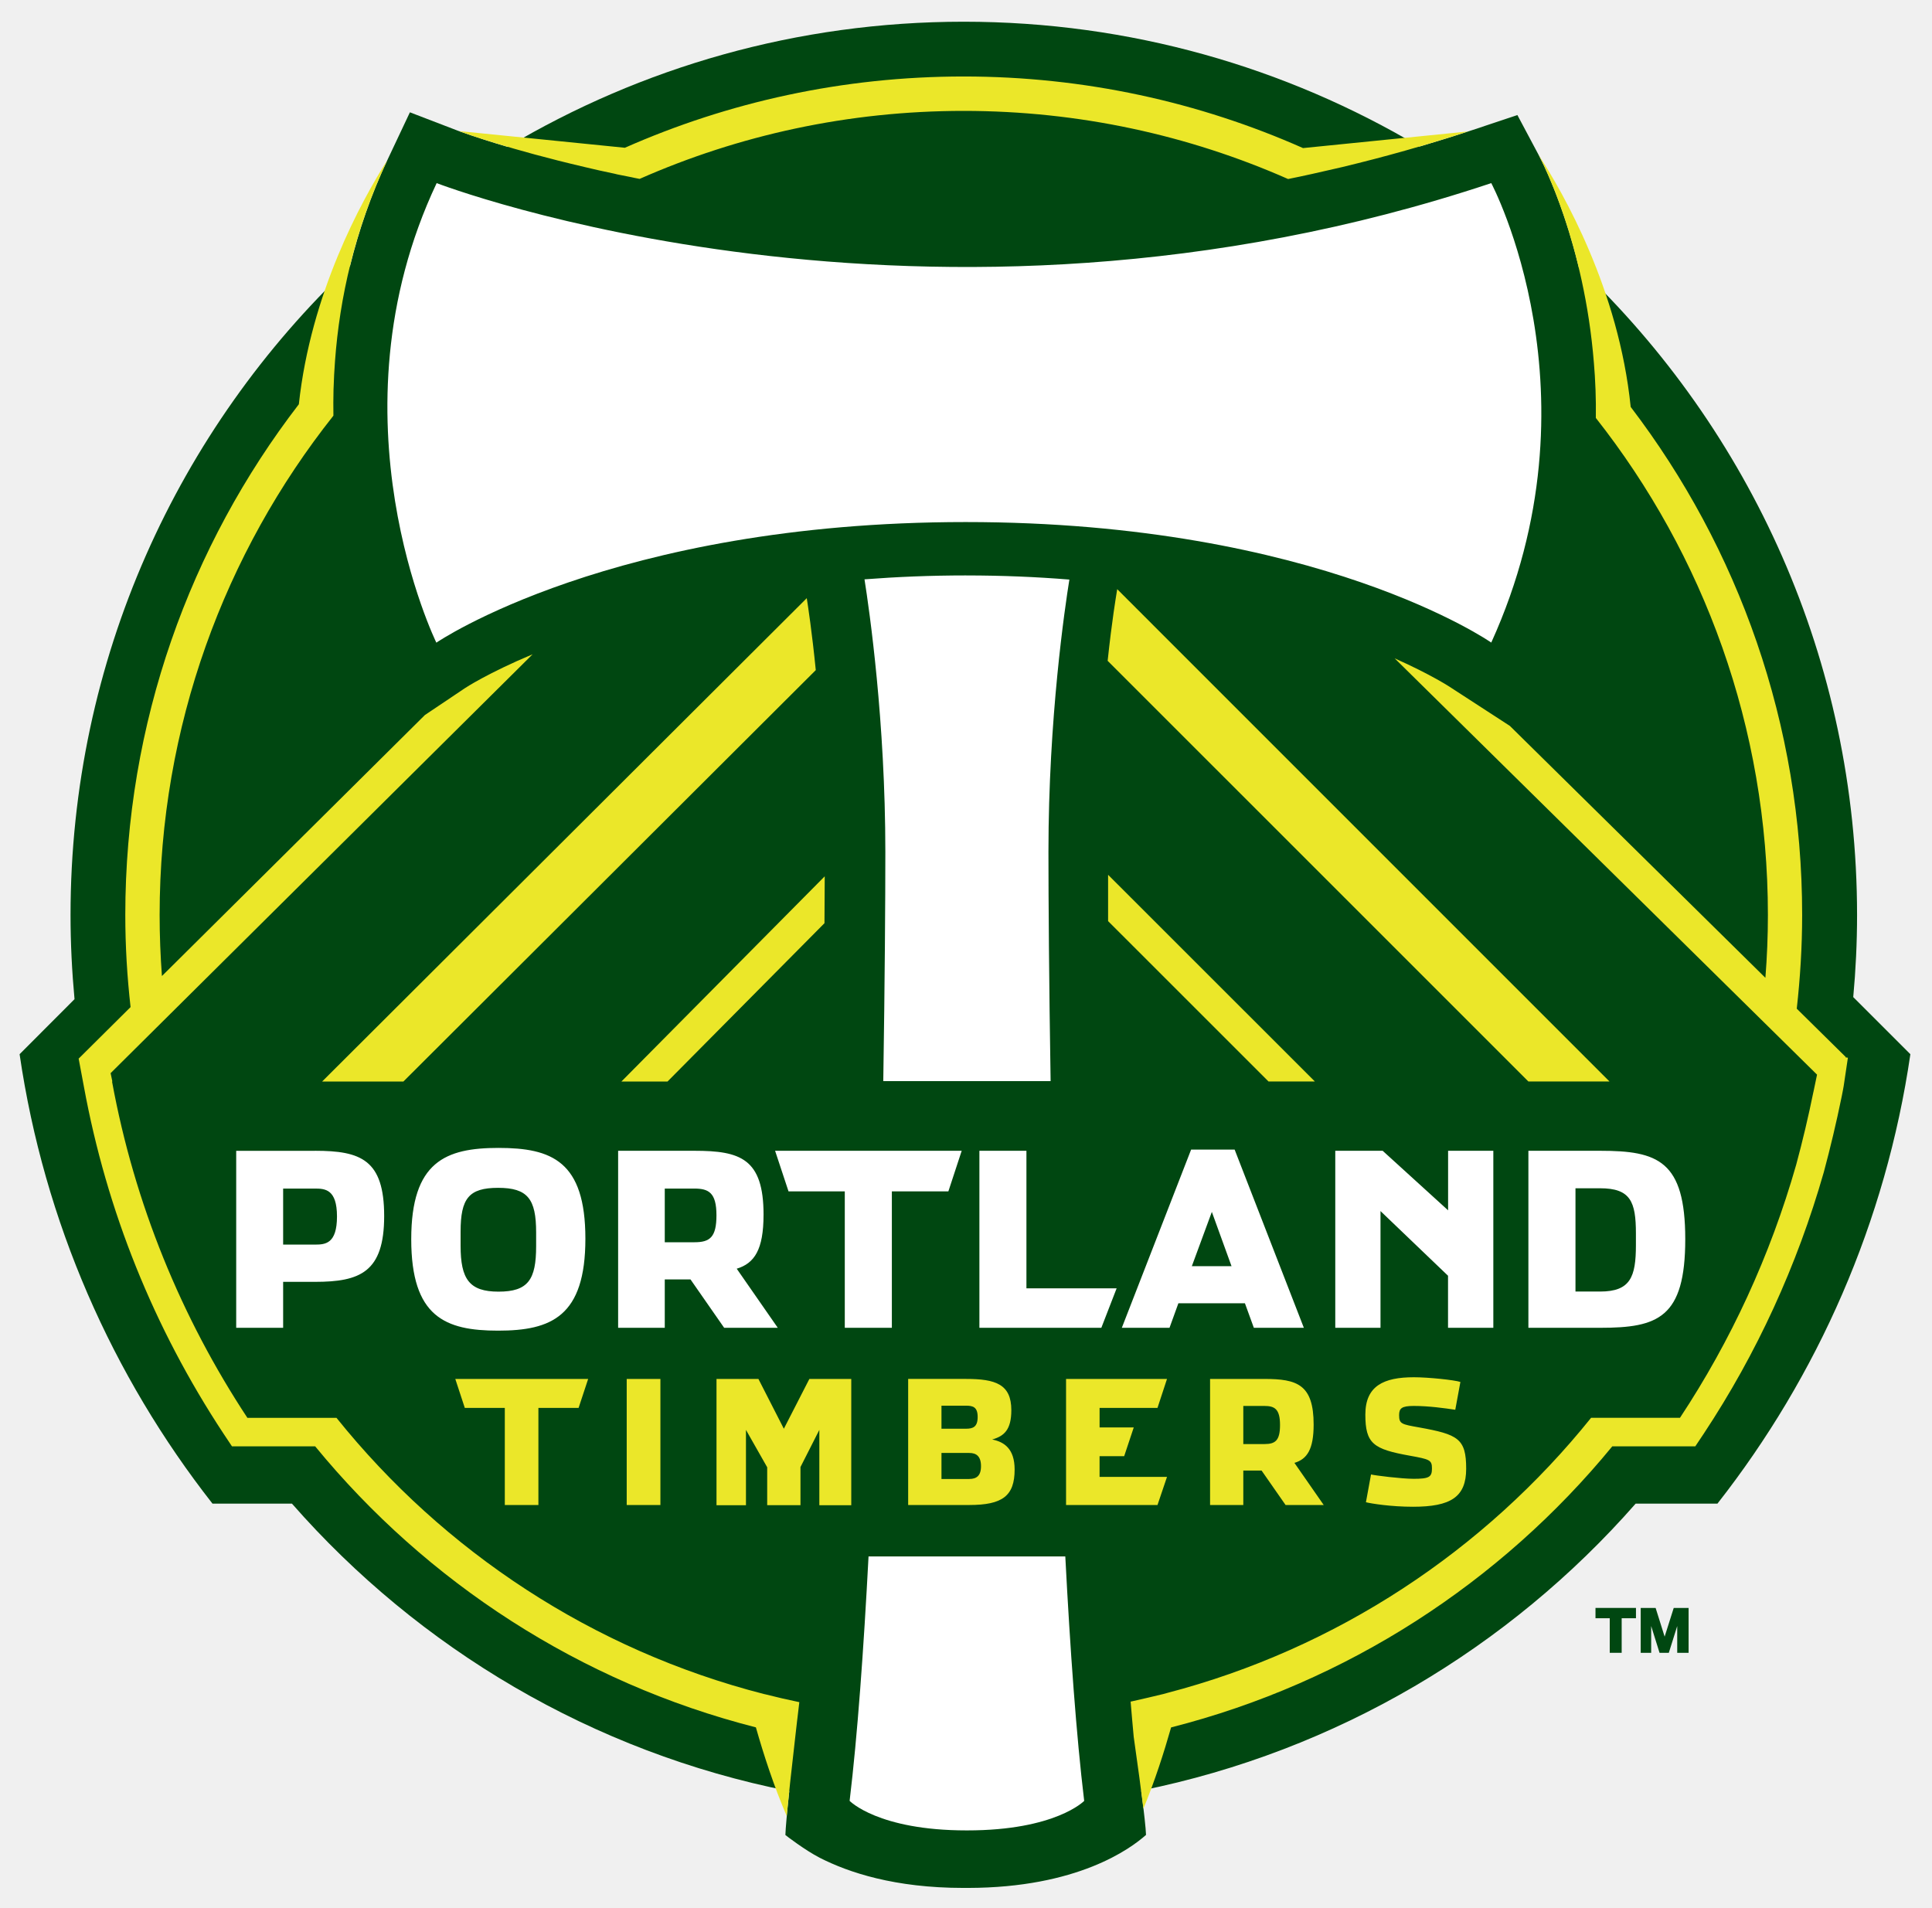
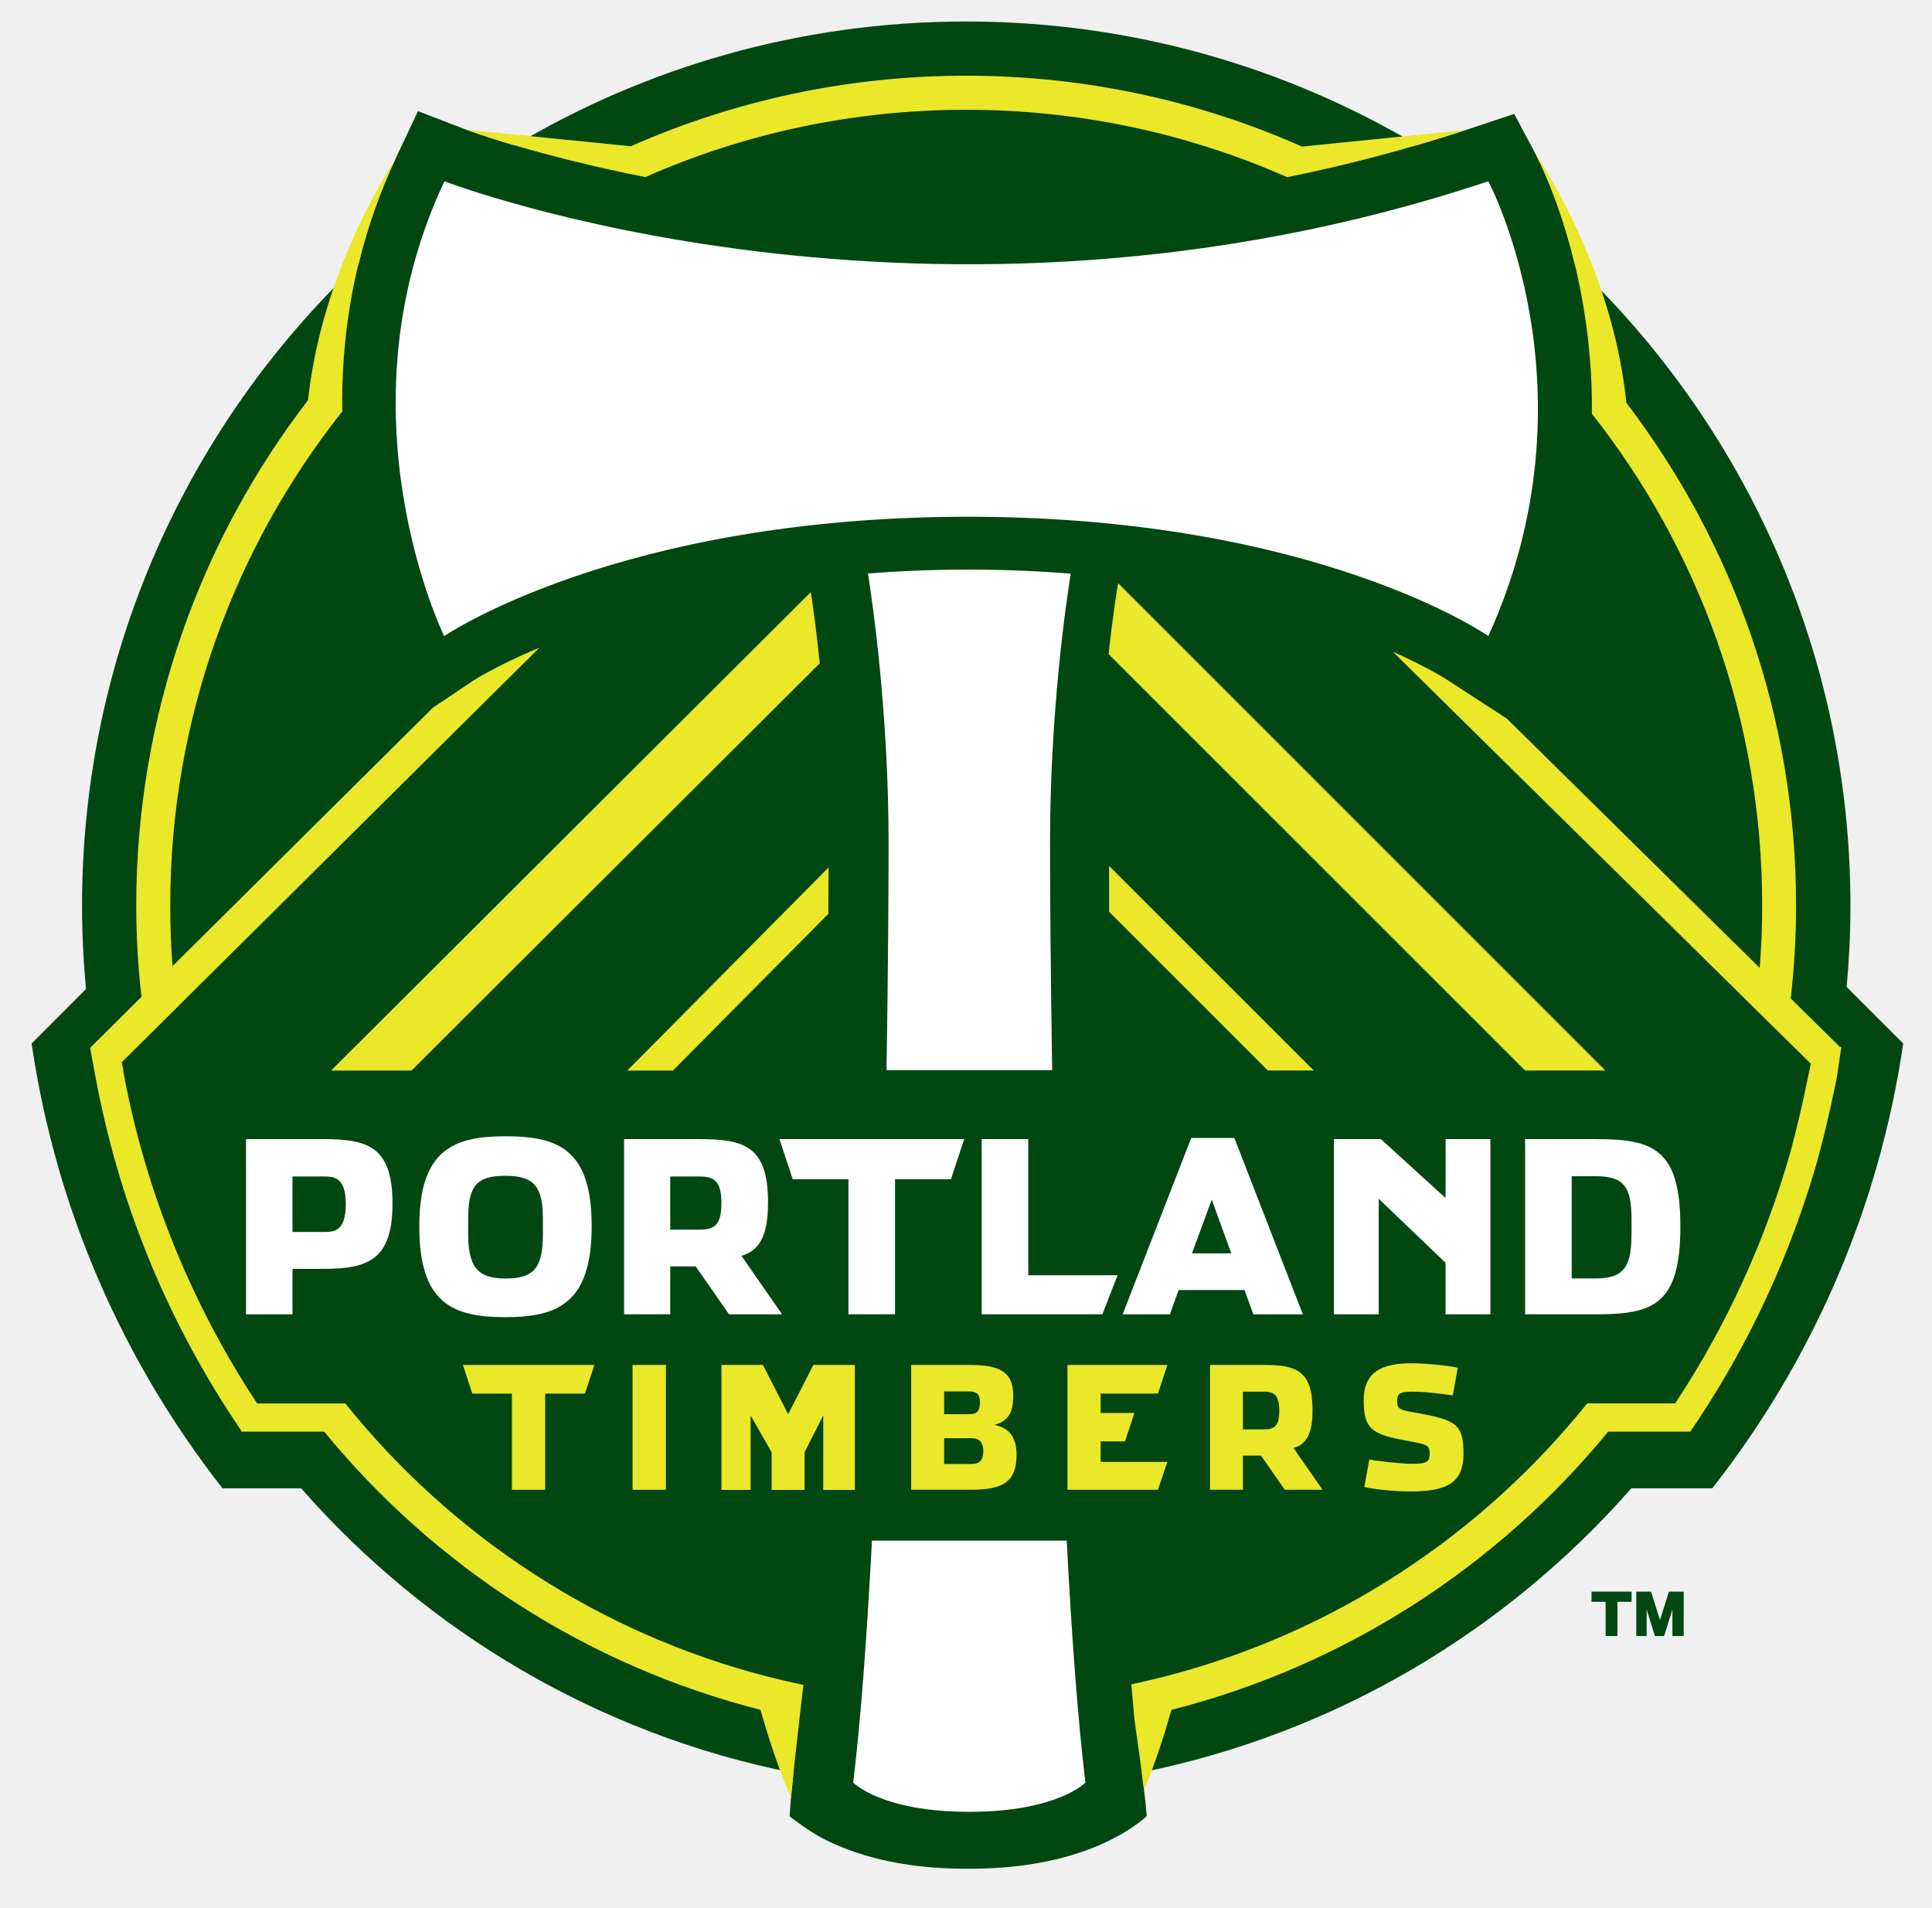
- <svg xmlns="http://www.w3.org/2000/svg" width="197.5" height="195" id="svg11309" version="1.1">
+ <svg xmlns="http://www.w3.org/2000/svg" width="197.5" height="195" viewBox="0 0 197 197" id="svg11309" version="1.1">
  <defs id="defs11311" />
  <g id="layer1" transform="translate(-300.501,-551.5196)">
    <g id="g11380" transform="matrix(1.706191,0,0,1.706191,-210.2112,-394.4586)">
      <path d="m 395.776,651.397 -0.854,0 0,-0.618 2.425,0 0,0.618 -0.856,0 0,2.071 -0.715,0" style="fill:#004711;fill-opacity:1;fill-rule:nonzero;stroke:none" id="path66" />
      <path d="m 398.76,653.469 -0.502,-1.605 0,1.605 -0.627,0 0,-2.688 0.894,0 0.54,1.719 0.544,-1.719 0.892,0 0,2.688 -0.682,0 0,-1.605 -0.504,1.605" style="fill:#004711;fill-opacity:1;fill-rule:nonzero;stroke:none" id="path70" />
      <path d="m 410.365,614.181 c 0.149,-1.619 0.229,-3.256 0.229,-4.916 -10e-4,-15.281 -6.404,-29.062 -16.674,-38.818 -0.951,-3.936 -2.231,-6.396 -2.356,-6.634 l -1.321,-2.481 -2.669,0.891 c -1.061,0.352 -2.13,0.684 -3.201,0.999 -7.995,-4.75 -17.33,-7.482 -27.306,-7.482 -9.981,0 -19.326,2.737 -27.325,7.499 -1.884,-0.556 -2.931,-0.951 -2.969,-0.964 l -2.885,-1.107 -1.317,2.791 c -1.025,2.169 -1.755,4.321 -2.27,6.42 -10.31,9.756 -16.744,23.566 -16.746,38.886 0,1.699 0.086,3.385 0.239,5.04 l -3.291,3.297 c 1.471,10.064 5.56,19.277 11.556,26.927 l 4.761,0 c 7.619,8.69 18.011,14.893 29.799,17.227 -0.139,1.299 -0.22,2.209 -0.234,2.629 0.055,0.049 1.185,0.915 2.053,1.361 1.735,0.887 4.504,1.809 8.611,1.809 l 0.279,0 c 6.549,-0.01 9.72,-2.335 10.664,-3.176 -0.013,-0.405 -0.116,-1.327 -0.287,-2.659 11.713,-2.364 22.041,-8.547 29.624,-17.191 l 4.9,0 c 6,-7.65 10.088,-16.864 11.559,-26.927" style="fill:#004711;fill-opacity:1;fill-rule:nonzero;stroke:none" id="path82" />
      <path d="m 357.218,588.916 c -2.135,0 -4.162,0.085 -6.093,0.234 0.294,1.861 1.249,8.494 1.249,16.331 0,2.81 -0.031,7.769 -0.124,13.734 l 10.026,0 c -0.096,-5.965 -0.13,-10.924 -0.13,-13.734 0,-8.027 0.991,-14.682 1.254,-16.317 -1.954,-0.158 -4.009,-0.247 -6.183,-0.247 m -0.035,-3.199 c 21.161,0 31.495,7.221 31.495,7.221 6.75,-14.859 0,-27.529 0,-27.529 -33.89,11.309 -63.186,0 -63.186,0 -6.631,14.046 -0.018,27.534 -0.018,27.534 0,0 10.546,-7.226 31.709,-7.226 m 7.105,76.618 c -0.469,-3.897 -0.84,-9.029 -1.131,-14.643 l -11.789,0 c -0.294,5.614 -0.664,10.745 -1.133,14.643 l 0,0.003 c 0,0 1.701,1.77 7.009,1.77 l 0.033,0 c 5.309,0 7.013,-1.77 7.013,-1.77 l -10e-4,-0.003 10e-4,0 -10e-4,0 z m -11.523,-28.341 0,-8.174 3.386,0 0.799,-2.433 -11.181,0 0.805,2.433 3.371,0 0,8.174 2.82,0 z m 8.064,-10.606 -2.819,0 0,10.606 7.306,0 0.916,-2.364 -5.404,0 0,-8.242 z m 36.516,5.649 c 0,1.91 -0.328,2.785 -2.147,2.785 l -1.474,0 0,-6.188 1.474,0 c 1.82,0 2.147,0.795 2.147,2.709 l 0,0.694 z m -2.134,-5.649 -4.308,0 0,10.606 4.308,0 c 3.45,0 5.09,-0.588 5.09,-5.31 0,-4.704 -1.64,-5.296 -5.09,-5.296 m -9.119,3.567 -3.92,-3.567 -2.84,0 0,10.606 2.71,0 0,-6.994 4.046,3.875 0,3.119 2.714,0 0,-10.606 -2.71,0 0,3.567 z m -15.354,3.348 1.199,-3.254 1.18,3.254 -2.379,0 z m -0.043,-6.986 -4.152,10.678 2.857,0 0.532,-1.47 3.987,0 0.535,1.47 2.996,0 -4.147,-10.678 -2.609,0 z m -52.487,5.691 -1.914,0 0,-3.356 1.901,0 c 0.605,0 1.325,0.036 1.325,1.669 0,1.63 -0.691,1.688 -1.312,1.688 m 0,-5.62 -4.726,0 0,10.606 2.812,0 0,-2.754 1.901,0 c 2.709,0 4.152,-0.579 4.152,-3.945 0,-3.374 -1.401,-3.908 -4.14,-3.908 m 13.245,5.723 c 0,1.999 -0.481,2.717 -2.254,2.717 -1.75,0 -2.272,-0.75 -2.272,-2.751 l 0,-0.839 c 0,-1.998 0.492,-2.63 2.249,-2.63 1.769,0 2.277,0.664 2.277,2.667 l 0,0.835 z m -2.254,-5.895 c -3.165,0 -5.229,0.819 -5.229,5.469 0,4.657 2.035,5.48 5.205,5.48 3.183,0 5.229,-0.85 5.229,-5.508 0,-4.647 -2.018,-5.441 -5.205,-5.441 m 11.746,5.652 -1.785,0 0,-3.216 1.771,0 c 0.854,0 1.326,0.24 1.326,1.599 0,1.309 -0.388,1.617 -1.312,1.617 m 4.134,-1.646 c 0,-3.369 -1.395,-3.834 -4.134,-3.834 l -4.579,0 0,10.606 2.794,0 0,-2.9 1.541,0 2.018,2.9 3.212,0 -2.46,-3.541 c 1.061,-0.32 1.607,-1.141 1.607,-3.231" style="fill:#ffffff;fill-opacity:1;fill-rule:nonzero;stroke:none" id="path86" />
      <path d="m 347.666,590.278 -29.038,28.962 4.869,0 24.709,-24.651 c -0.228,-2.28 -0.463,-3.817 -0.54,-4.311 m -16.079,54.336 0,-5.82 2.408,0 0.573,-1.734 -7.96,0 0.569,1.734 2.397,0 0,5.82 2.014,0 z m 37.661,-1.685 -4.039,0 0,-1.241 1.474,0 0.574,-1.724 -2.047,0 0,-1.17 3.469,0 0.57,-1.734 -6.048,0 0,7.554 5.478,0 0.57,-1.685 z m -30.351,-5.869 -2.019,0 0,7.554 2.019,0 0,-7.554 z m 6.209,18.879 c -10.251,-2.624 -19.186,-8.539 -25.617,-16.55 l -5.338,0 c -3.956,-5.999 -6.765,-12.82 -8.109,-20.149 l 0.019,0 -0.105,-0.502 25.285,-25.098 c -2.663,1.117 -4.025,2.007 -4.061,2.034 l -2.393,1.606 -15.756,15.639 c -0.089,-1.206 -0.138,-2.428 -0.138,-3.655 0,-11.307 3.895,-21.7 10.412,-29.92 -0.009,-0.521 -0.006,-1.049 0.007,-1.589 l 0.004,-0.076 c 0.016,-0.527 0.044,-1.066 0.085,-1.611 0.278,-3.772 1.18,-7.867 3.131,-12.029 -1.57,2.481 -4.581,7.982 -5.298,14.621 -6.519,8.471 -10.398,19.086 -10.398,30.604 0,1.866 0.111,3.703 0.316,5.515 l -3.119,3.096 0.018,0.016 -0.005,10e-4 0.31,1.656 c 1.367,7.446 4.18,14.438 8.36,20.781 l 0.512,0.769 4.985,0 c 6.681,8.148 15.879,14.156 26.405,16.837 0.464,1.637 1.079,3.53 1.846,5.309 0.101,-1.061 0.276,-2.691 0.516,-4.764 0.036,-0.309 0.072,-0.629 0.109,-0.955 l 0.026,-0.211 c 0.033,-0.291 0.068,-0.58 0.105,-0.889 -0.686,-0.142 -1.369,-0.3 -2.045,-0.472 l -0.072,-0.015 m 1.19,-15.895 -1.524,-2.984 -2.511,0 0,7.566 1.765,0 0,-4.513 1.272,2.24 0,2.272 1.994,0 0,-2.286 1.13,-2.226 0,4.513 1.913,0 0,-7.566 -2.51,0 -1.529,2.984 z m -11.95,-75.6 c 0.569,0.138 1.174,0.273 1.802,0.403 l 0.179,0.044 c 0.282,0.056 0.568,0.115 0.861,0.171 l 0.152,0.034 0.315,0.062 c 5.938,-2.62 12.505,-4.074 19.411,-4.074 6.92,0 13.495,1.459 19.442,4.082 0.955,-0.191 1.903,-0.406 2.845,-0.625 l 0.304,-0.07 0.131,-0.029 -0.007,0 c 2.534,-0.609 5.032,-1.312 7.492,-2.124 -2.312,0.234 -6.209,0.624 -9.871,0.994 -6.216,-2.756 -13.096,-4.29 -20.336,-4.29 -7.223,0 -14.089,1.529 -20.295,4.271 -3.741,-0.375 -7.699,-0.772 -9.944,-1.001 0.409,0.151 3.118,1.125 7.518,2.151 m 49.665,78.6 c -0.69,0 -2.289,-0.196 -2.534,-0.26 l -0.305,1.665 c 0.316,0.079 1.494,0.27 2.82,0.27 2.257,0 3.186,-0.579 3.186,-2.279 0,-1.811 -0.487,-2.053 -2.828,-2.476 -1.046,-0.185 -1.19,-0.212 -1.19,-0.731 0,-0.406 0.144,-0.554 0.874,-0.554 0.907,0 1.865,0.135 2.491,0.229 l 0.307,-1.667 c -0.38,-0.12 -1.92,-0.281 -2.789,-0.281 -1.804,0 -2.906,0.515 -2.906,2.237 0,1.746 0.481,2.072 2.67,2.464 1.18,0.214 1.321,0.255 1.321,0.761 0,0.521 -0.164,0.623 -1.119,0.623 m -35.278,-33.291 c 0.004,-1.029 0.011,-1.966 0.015,-2.808 l -12.182,12.295 2.763,0 9.405,-9.488 z m 8.674,33.301 -1.664,0 0,-1.559 1.664,0 c 0.421,0 0.704,0.193 0.704,0.792 0,0.591 -0.282,0.766 -0.704,0.766 m -1.664,-4.391 1.468,0 c 0.42,0 0.7,0.083 0.7,0.676 0,0.599 -0.28,0.705 -0.7,0.705 l -1.468,0 0,-1.381 z m 3.038,2.026 c 0.704,-0.199 1.147,-0.569 1.147,-1.756 0,-1.559 -0.946,-1.873 -2.717,-1.873 l -3.464,0 0,7.554 3.66,0 c 1.989,0 2.719,-0.541 2.719,-2.125 0,-1.264 -0.646,-1.659 -1.345,-1.8 m 36.987,-21.449 -29.496,-29.499 -0.058,0.36 c -0.002,0.03 -0.254,1.481 -0.515,3.933 l 25.21,25.206 4.859,0 z m -17.652,0 -12.39,-12.385 0,2.775 9.613,9.61 2.777,0 z m -4.289,19.439 1.259,0 c 0.605,0 0.941,0.168 0.941,1.139 0,0.93 -0.278,1.145 -0.932,1.145 l -1.268,0 0,-2.284 z m 0,3.871 1.095,0 1.438,2.064 2.285,0 -1.755,-2.524 c 0.757,-0.223 1.151,-0.81 1.151,-2.292 0,-2.41 -0.994,-2.737 -2.946,-2.737 l -3.259,0 0,7.554 1.991,0 0,-2.064 z m 36.072,-24.758 0.022,-0.021 -2.934,-2.894 c 0.206,-1.845 0.323,-3.716 0.323,-5.614 0,-11.446 -3.829,-21.992 -10.273,-30.441 -0.718,-7.039 -4.04,-12.83 -5.539,-15.133 l 0.065,0.122 c 0.18,0.338 2.694,5.183 3.27,12.379 0.044,0.501 0.074,1.016 0.094,1.54 l 0.004,0.087 c 0.018,0.545 0.028,1.097 0.018,1.665 6.457,8.194 10.309,18.535 10.309,29.78 0,1.269 -0.052,2.522 -0.15,3.765 l -15.309,-15.092 -3.521,-2.286 c -0.034,-0.025 -1.159,-0.772 -3.38,-1.761 l 25.304,24.941 -0.217,1.041 -0.002,0 c -0.301,1.479 -0.645,2.931 -1.031,4.36 -1.555,5.444 -3.913,10.547 -6.961,15.158 l -5.325,0 c -6.389,7.954 -15.242,13.839 -25.405,16.489 l -0.219,0.061 c -0.627,0.152 -1.256,0.3 -1.891,0.441 l -0.076,0.015 c 0.03,0.356 0.062,0.708 0.09,1.054 0.033,0.359 0.064,0.705 0.095,1.051 0.256,1.802 0.455,3.263 0.581,4.308 0.682,-1.645 1.232,-3.364 1.66,-4.867 10.534,-2.68 19.745,-8.685 26.434,-16.841 l 4.973,0 0.512,-0.767 c 3.17,-4.794 5.584,-10.054 7.186,-15.655 0.39,-1.452 0.75,-2.958 1.064,-4.494 l 0.033,-0.164 c 0.031,-0.164 0.068,-0.336 0.095,-0.506 l 0.253,-1.698" style="fill:#ebe729;fill-opacity:1;fill-rule:nonzero;stroke:none" id="path90" />
    </g>
  </g>
</svg>
